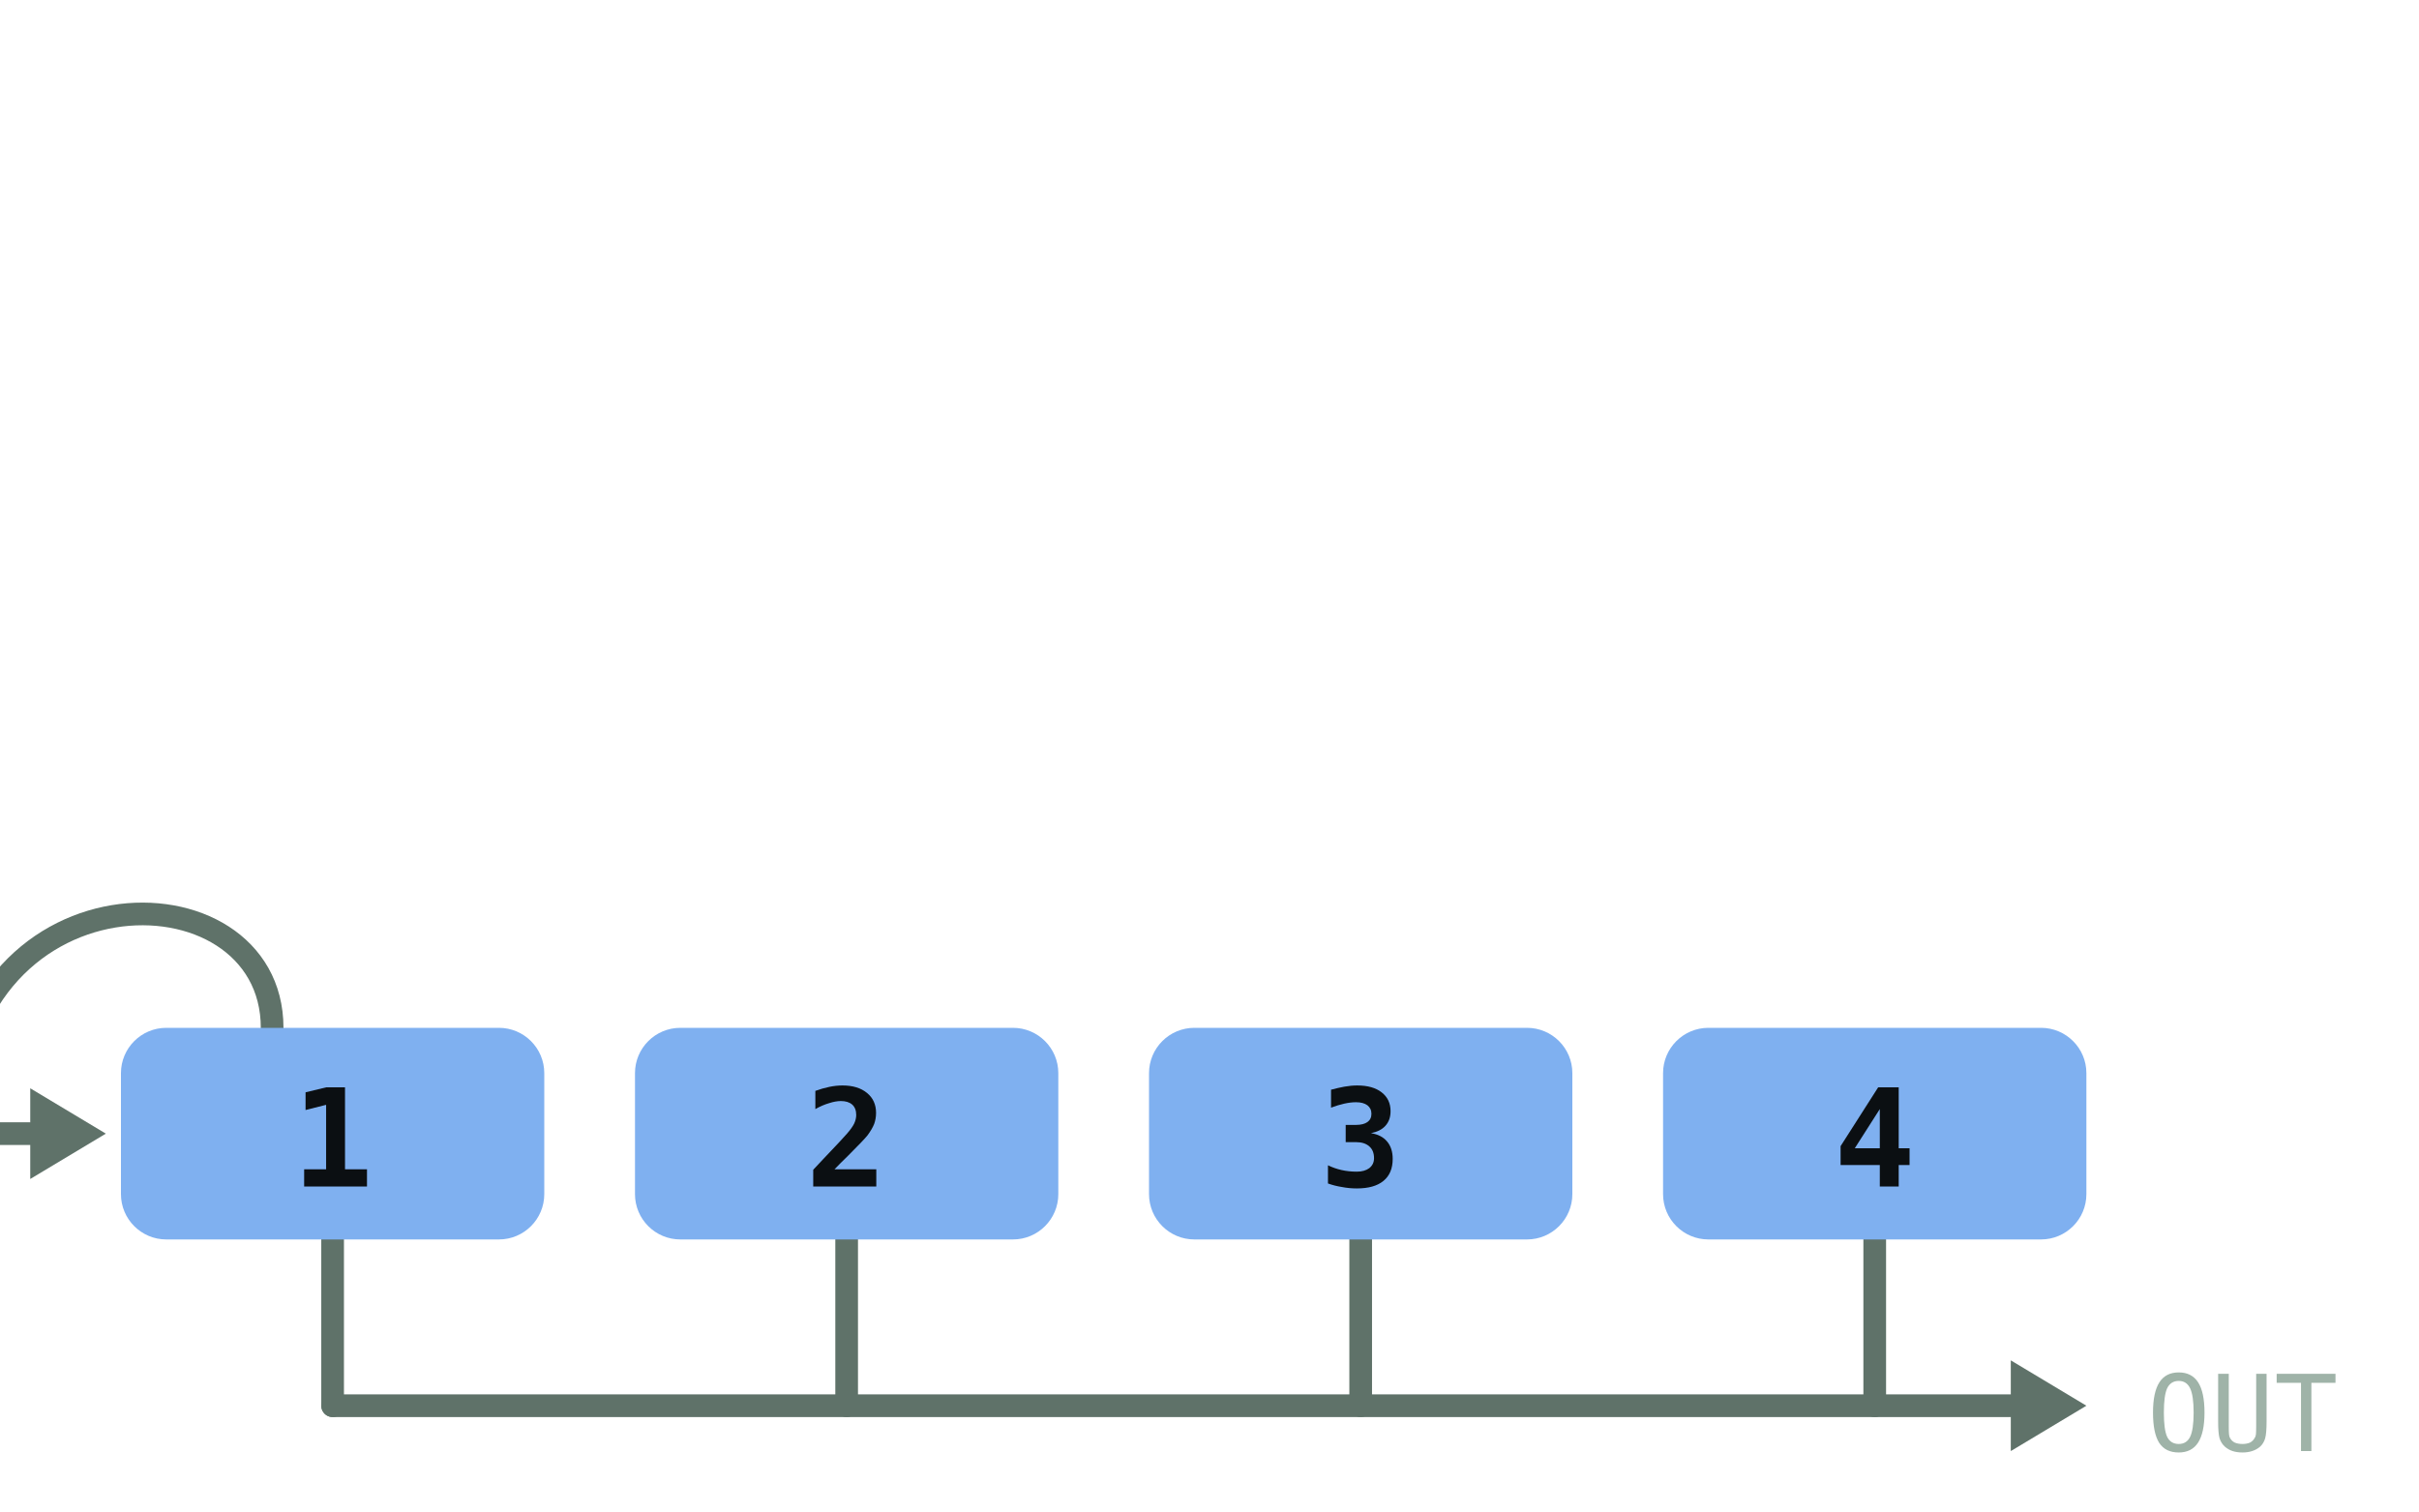
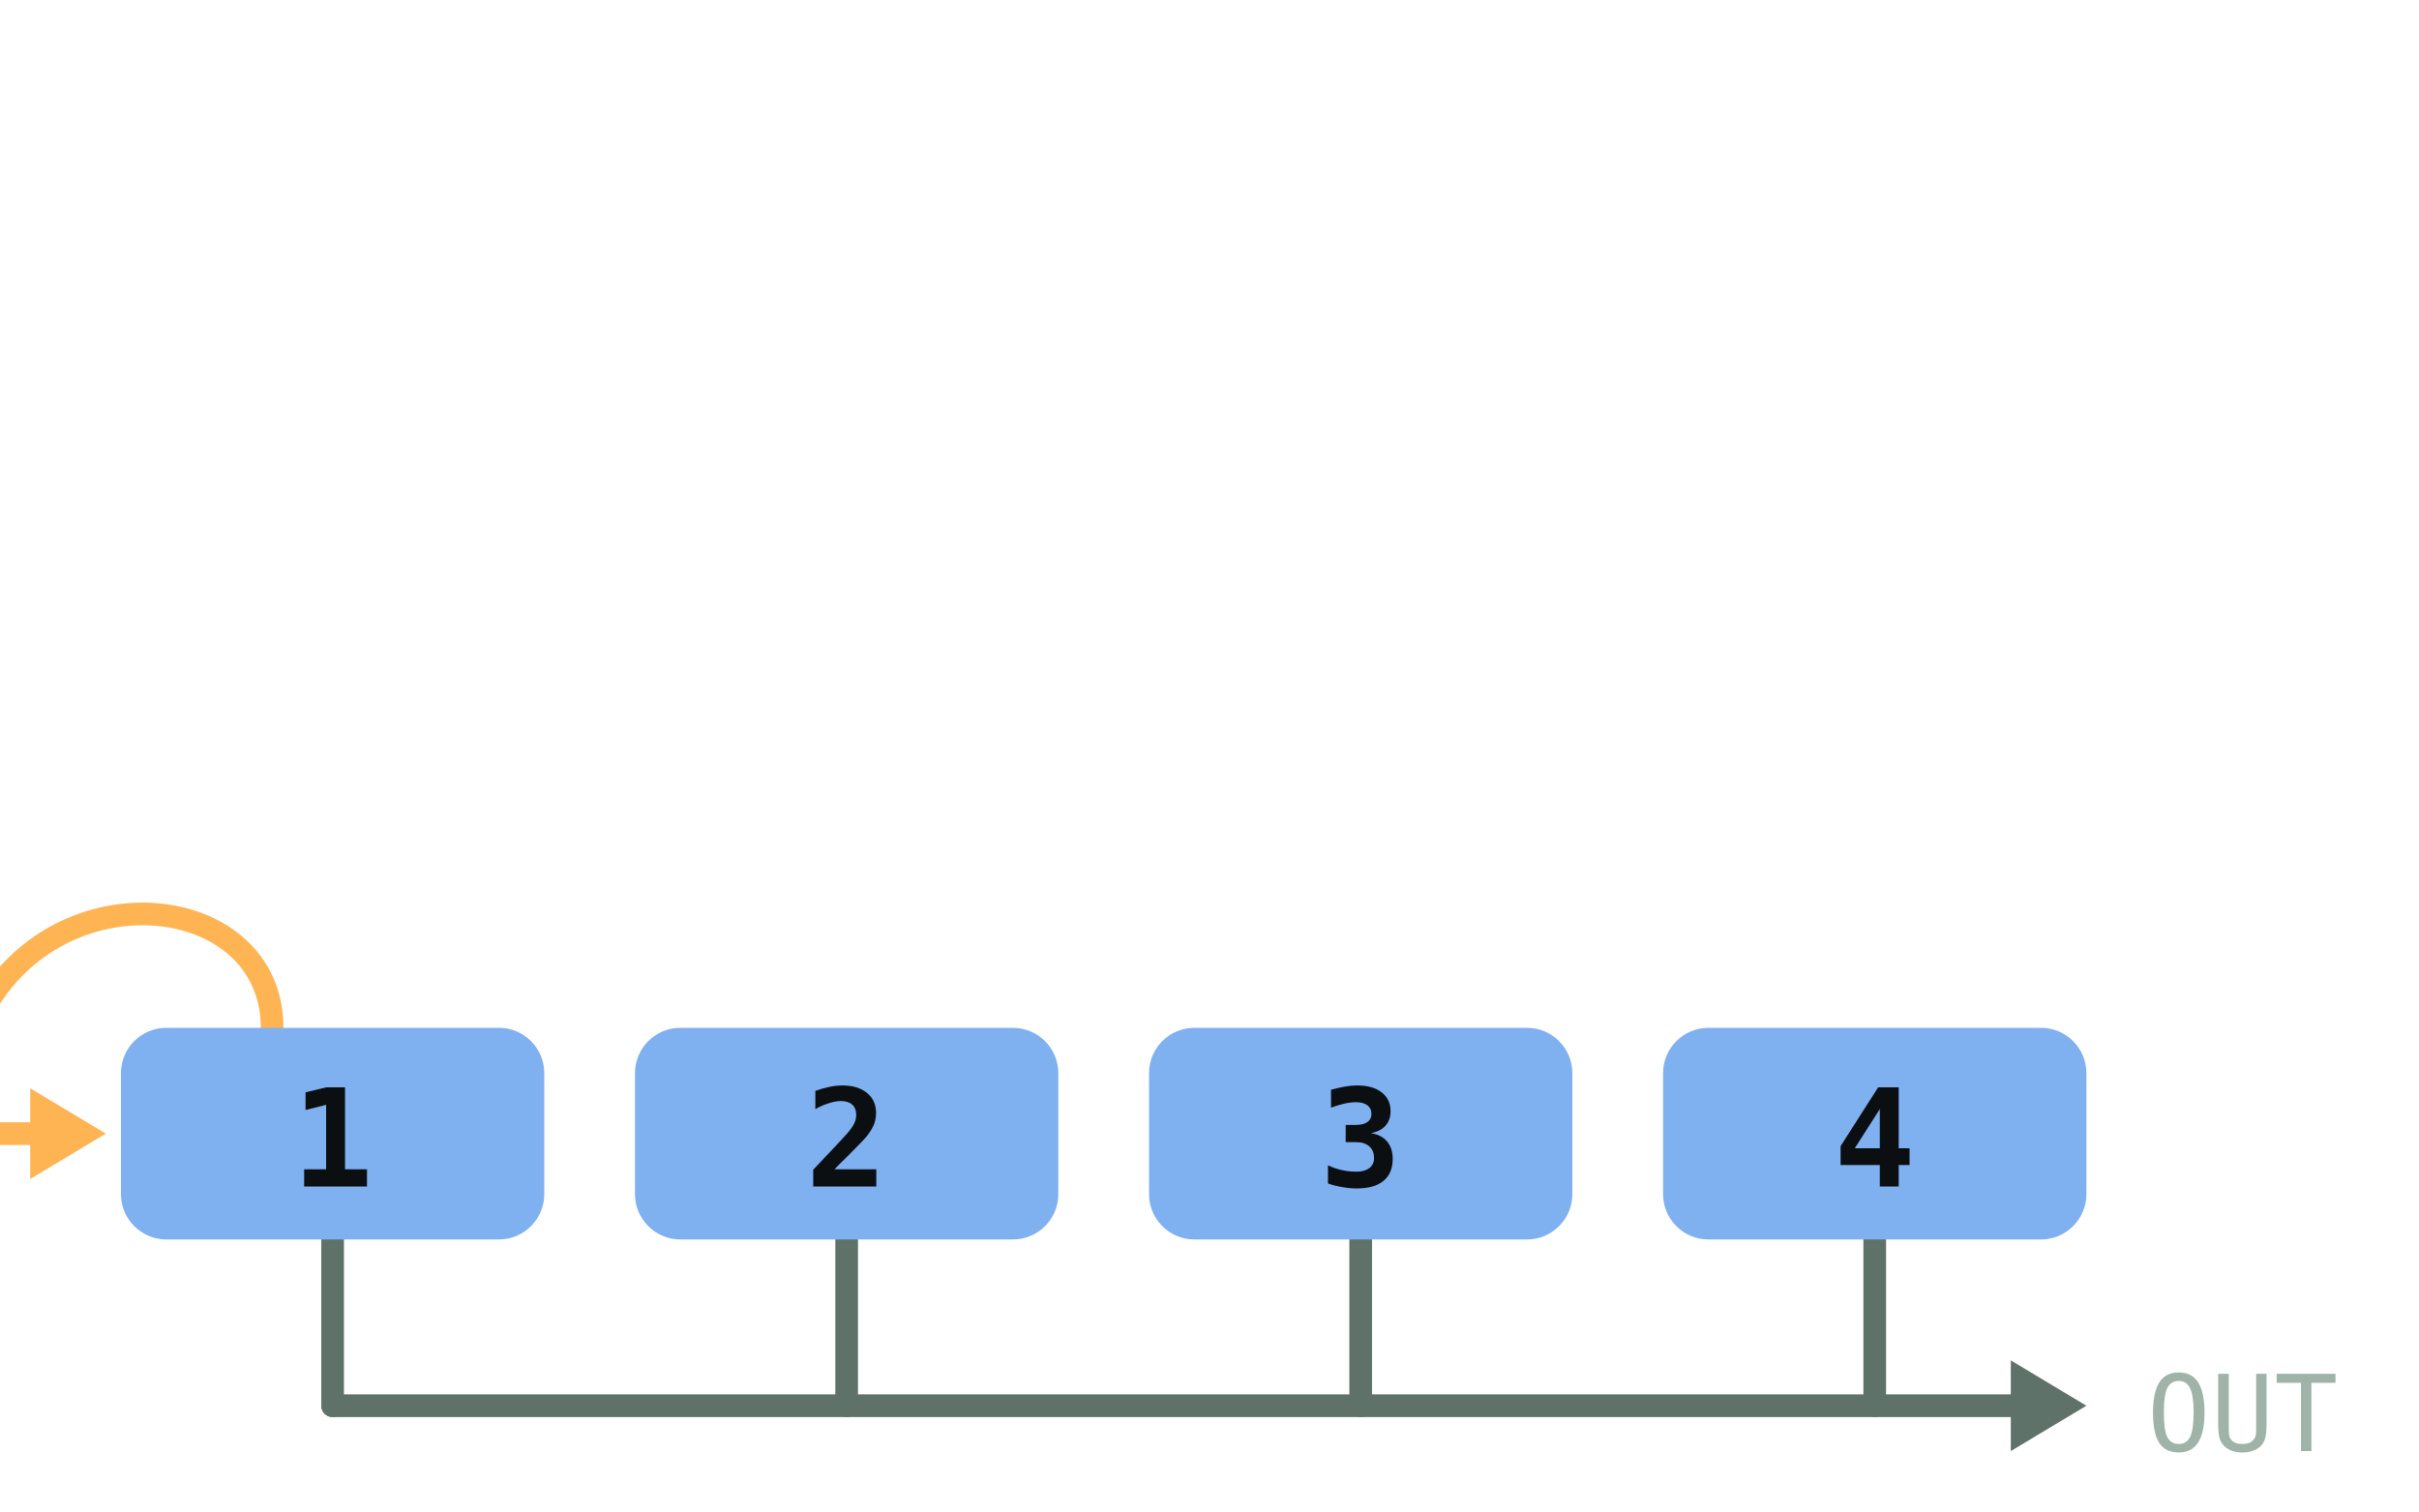
<svg xmlns="http://www.w3.org/2000/svg" viewBox="0 0 160 100" width="160" height="100">
  <g fill="none" stroke="#5f7269" stroke-width="1.5" stroke-linecap="round" stroke-linejoin="round">
-     <path d="M18,68.0 C18,57.0 -3.0,57.0 -3.0,75 L2.0,75" stroke="#5f7269" />
+     <path d="M18,68.0 C18,57.0 -3.0,57.0 -3.0,75 L2.0,75" stroke="#ffb454" />
    <path d="M22,82.0 V93" />
    <path d="M56,82.0 V93" />
    <path d="M90,82.0 V93" />
    <path d="M124,82.0 V93" />
    <path d="M22,93 H133" />
  </g>
-   <path d="M2.0,72 L2.0,78 L7.0,75 Z" fill="#5f7269" />
+   <path d="M2.0,72 L2.0,78 L7.0,75 Z" fill="#ffb454" />
  <path d="M133,90 L133,96 L138,93 Z" fill="#5f7269" />
  <text x="142" y="96" font-family="Menlo, monospace" font-size="7" fill="#9fb3a8">OUT</text>
  <rect x="8.0" y="68.0" width="28" height="14" rx="3" fill="#7fb0f0" />
  <text x="22" y="78.5" text-anchor="middle" font-family="Menlo, monospace" font-size="9" font-weight="bold" fill="#0b0f12">1</text>
  <rect x="42.0" y="68.0" width="28" height="14" rx="3" fill="#7fb0f0" />
  <text x="56" y="78.5" text-anchor="middle" font-family="Menlo, monospace" font-size="9" font-weight="bold" fill="#0b0f12">2</text>
  <rect x="76.0" y="68.0" width="28" height="14" rx="3" fill="#7fb0f0" />
  <text x="90" y="78.5" text-anchor="middle" font-family="Menlo, monospace" font-size="9" font-weight="bold" fill="#0b0f12">3</text>
  <rect x="110.0" y="68.0" width="28" height="14" rx="3" fill="#7fb0f0" />
  <text x="124" y="78.5" text-anchor="middle" font-family="Menlo, monospace" font-size="9" font-weight="bold" fill="#0b0f12">4</text>
</svg>
